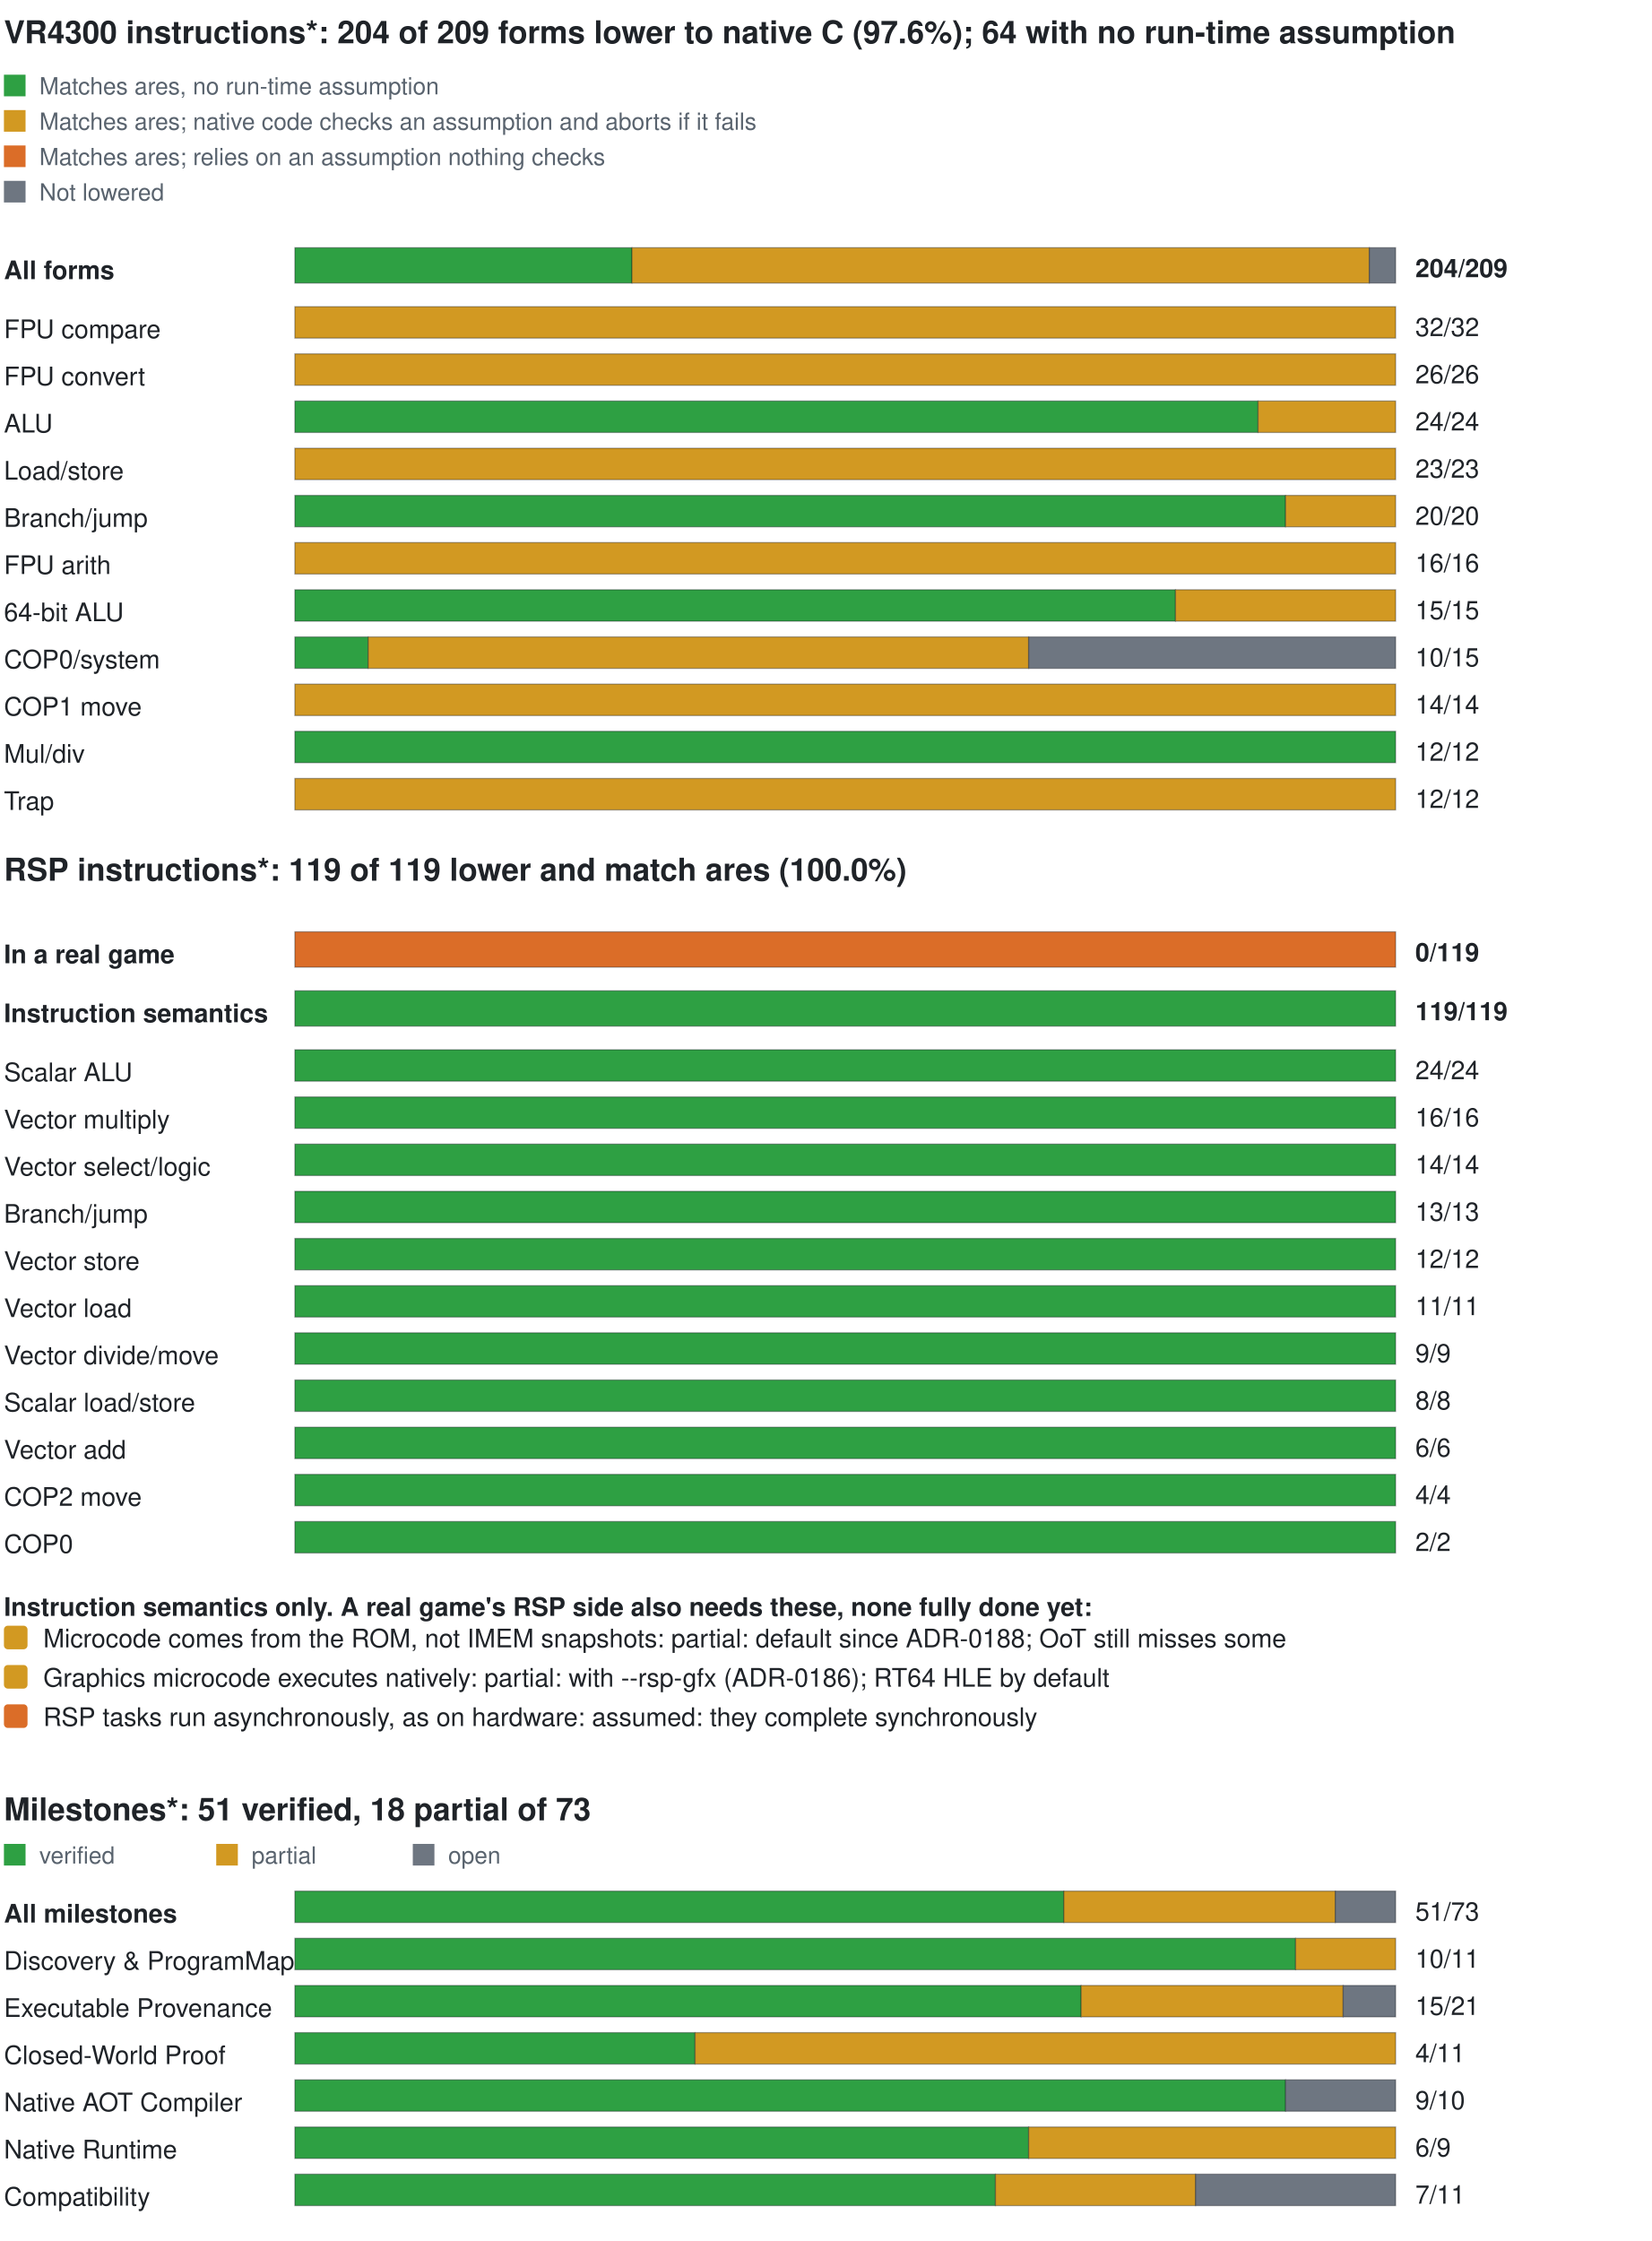
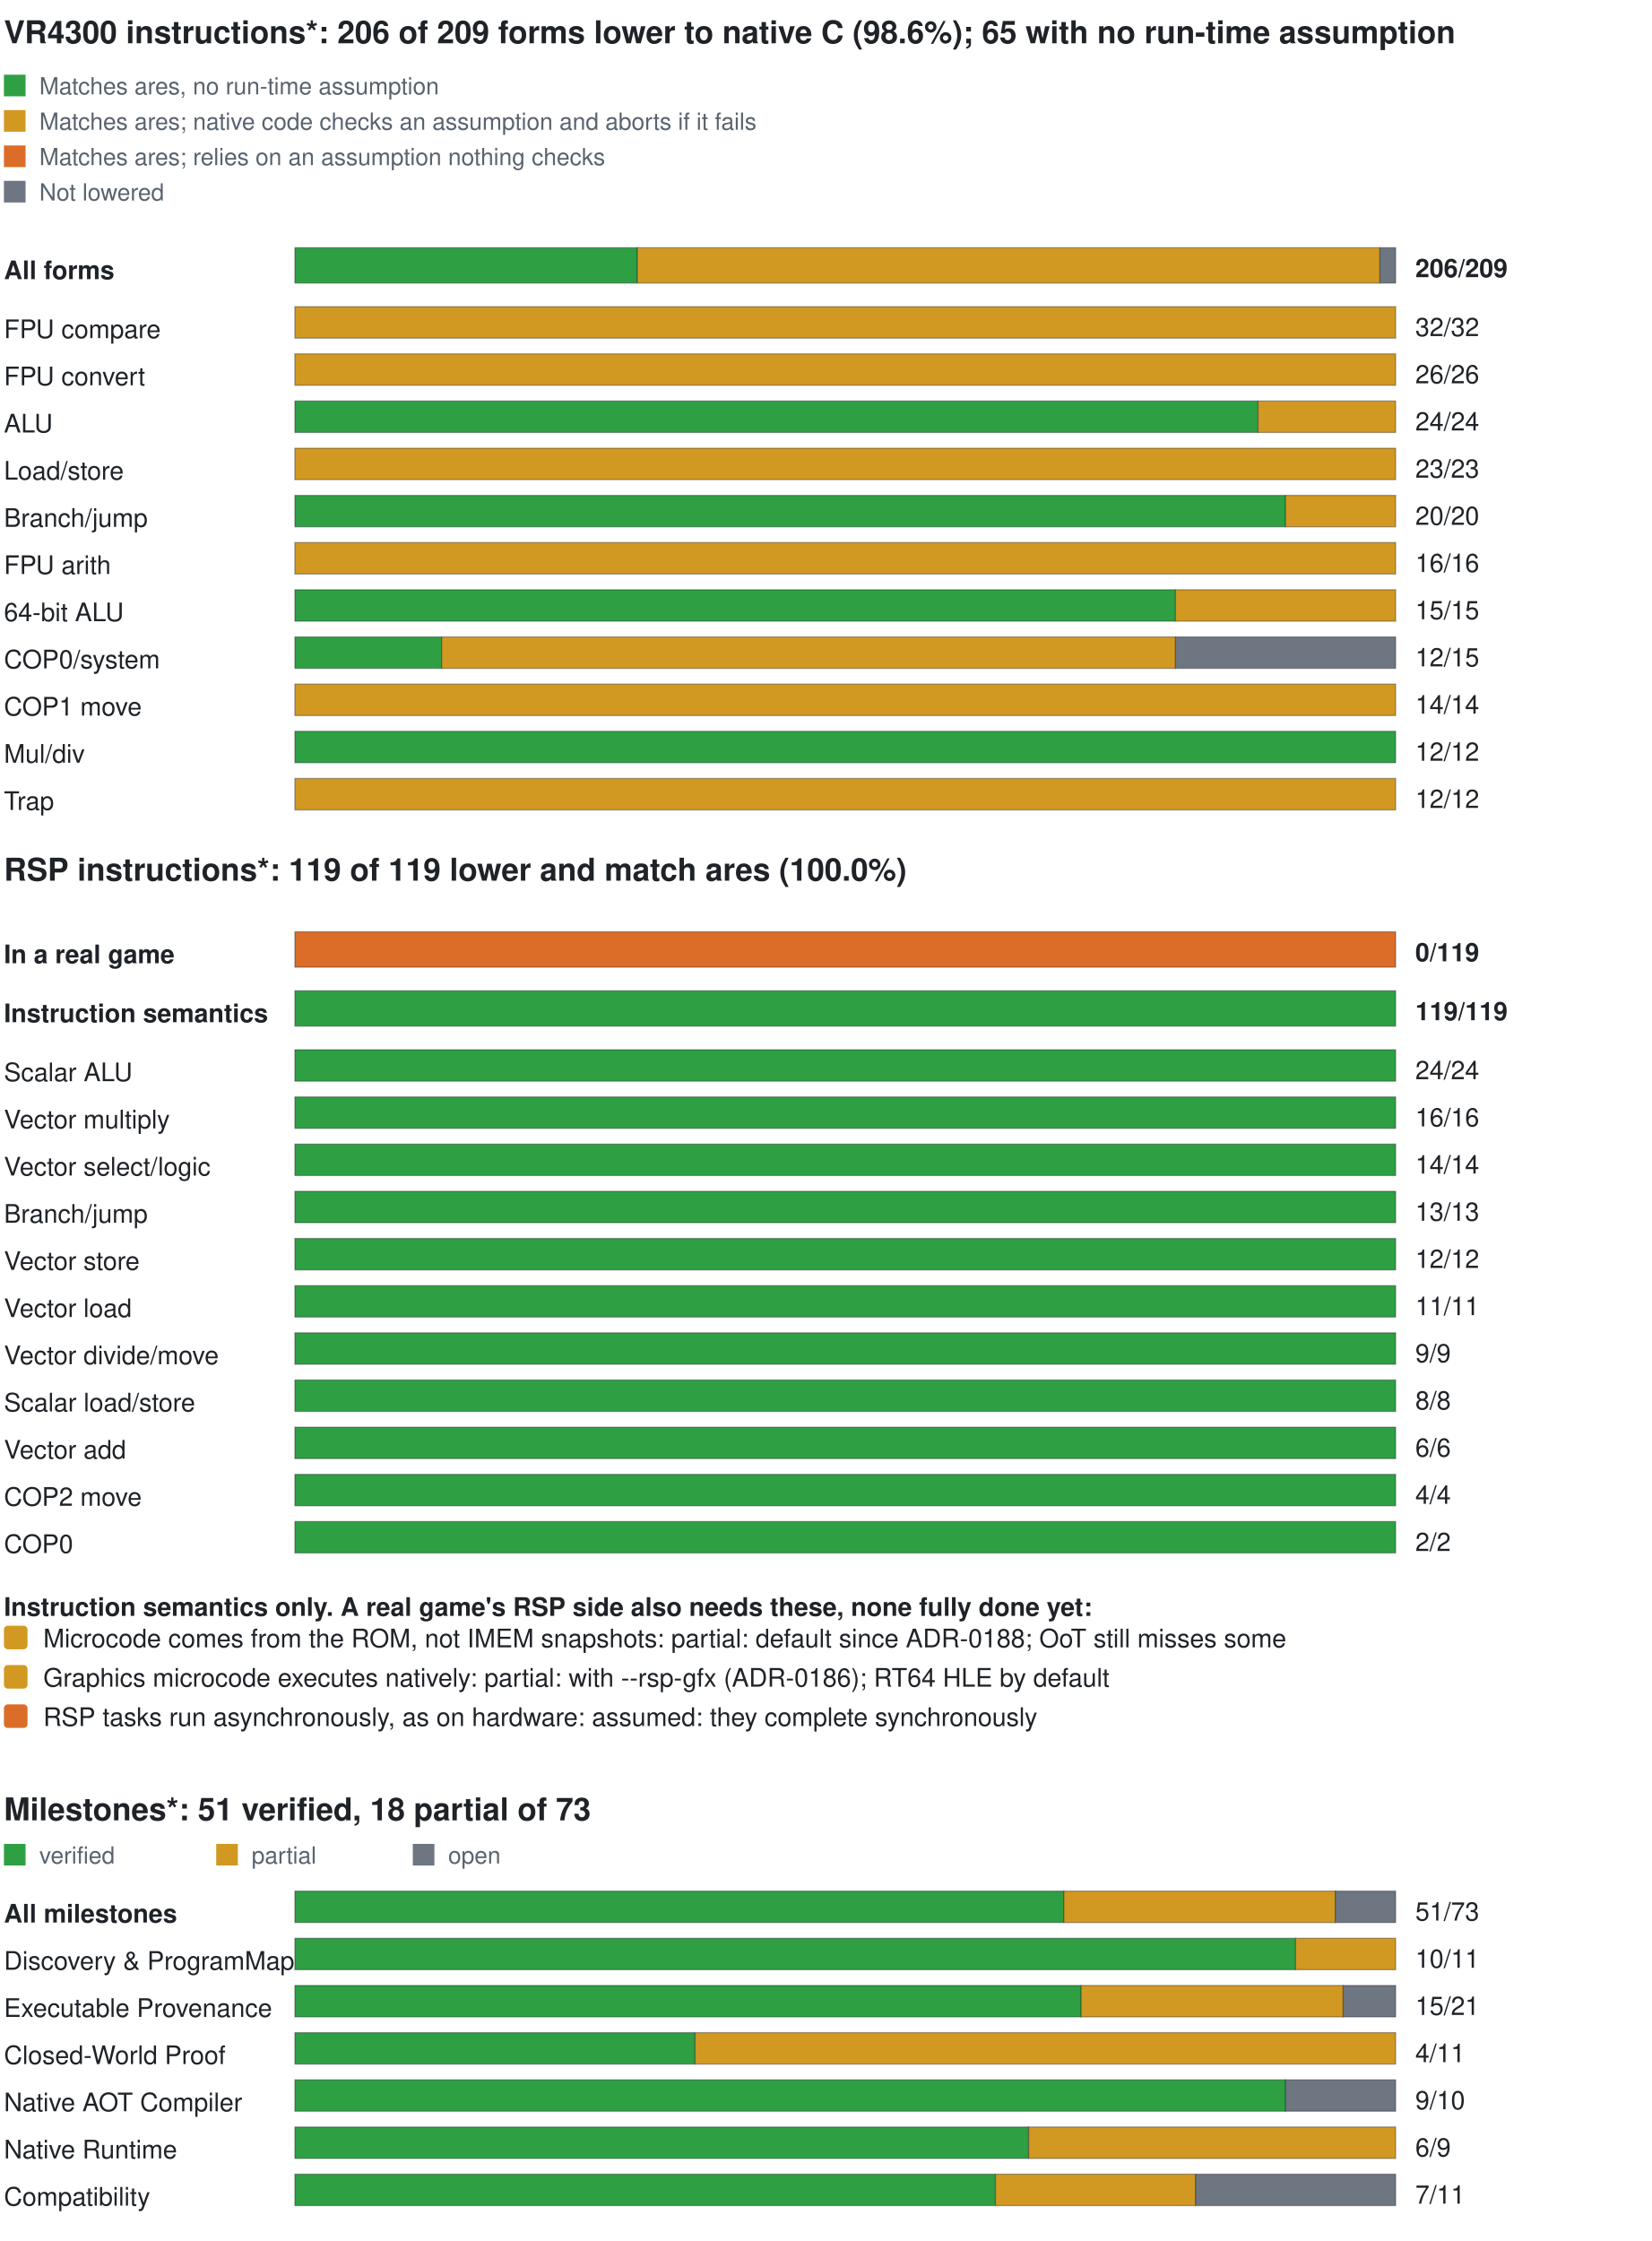
<svg xmlns="http://www.w3.org/2000/svg" viewBox="0 0 840 1140" width="840" height="1140" role="img" aria-label="Plaid coverage and assumptions">
  <style>text{font-family:-apple-system,"Segoe UI",Helvetica,Arial,sans-serif;fill:#1f2328}.h{font-size:16px;font-weight:600}.b{font-size:13px;font-weight:600}.t{font-size:13px}.s{font-size:12px;fill:#59636e}@media (prefers-color-scheme:dark){text{fill:#e6edf3}.s{fill:#9198a1}}</style>
-   <text x="2" y="22" class="h">VR4300 instructions*: 204 of 209 forms lower to native C (97.6%); 64 with no run-time assumption</text>
+   <text x="2" y="22" class="h">VR4300 instructions*: 206 of 209 forms lower to native C (98.6%); 65 with no run-time assumption</text>
  <rect x="2" y="38" width="11" height="11" fill="#2ea043" />
  <text x="20" y="48" class="s">Matches ares, no run-time assumption</text>
  <rect x="2" y="56" width="11" height="11" fill="#d29922" />
  <text x="20" y="66" class="s">Matches ares; native code checks an assumption and aborts if it fails</text>
  <rect x="2" y="74" width="11" height="11" fill="#db6d28" />
  <text x="20" y="84" class="s">Matches ares; relies on an assumption nothing checks</text>
  <rect x="2" y="92" width="11" height="11" fill="#6e7681" />
  <text x="20" y="102" class="s">Not lowered</text>
  <text x="2" y="142" class="b">All forms</text>
-   <rect x="150.0" y="126" width="171.5" height="18" fill="#2ea043" stroke="#0d1117" stroke-opacity=".35" stroke-width=".6" />
-   <rect x="321.5" y="126" width="375.1" height="18" fill="#d29922" stroke="#0d1117" stroke-opacity=".35" stroke-width=".6" />
-   <rect x="696.6" y="126" width="13.4" height="18" fill="#6e7681" stroke="#0d1117" stroke-opacity=".35" stroke-width=".6" />
-   <text x="720" y="141" class="b">204/209</text>
+   <rect x="150.0" y="126" width="174.2" height="18" fill="#2ea043" stroke="#0d1117" stroke-opacity=".35" stroke-width=".6" />
+   <rect x="324.2" y="126" width="377.8" height="18" fill="#d29922" stroke="#0d1117" stroke-opacity=".35" stroke-width=".6" />
+   <rect x="702.0" y="126" width="8.0" height="18" fill="#6e7681" stroke="#0d1117" stroke-opacity=".35" stroke-width=".6" />
+   <text x="720" y="141" class="b">206/209</text>
  <text x="2" y="172" class="t">FPU compare</text>
  <rect x="150.0" y="156" width="560.0" height="16" fill="#d29922" stroke="#0d1117" stroke-opacity=".35" stroke-width=".6" />
  <text x="720" y="171" class="t">32/32</text>
  <text x="2" y="196" class="t">FPU convert</text>
  <rect x="150.0" y="180" width="560.0" height="16" fill="#d29922" stroke="#0d1117" stroke-opacity=".35" stroke-width=".6" />
  <text x="720" y="195" class="t">26/26</text>
  <text x="2" y="220" class="t">ALU</text>
  <rect x="150.0" y="204" width="490.0" height="16" fill="#2ea043" stroke="#0d1117" stroke-opacity=".35" stroke-width=".6" />
  <rect x="640.0" y="204" width="70.0" height="16" fill="#d29922" stroke="#0d1117" stroke-opacity=".35" stroke-width=".6" />
  <text x="720" y="219" class="t">24/24</text>
  <text x="2" y="244" class="t">Load/store</text>
  <rect x="150.0" y="228" width="560.0" height="16" fill="#d29922" stroke="#0d1117" stroke-opacity=".35" stroke-width=".6" />
  <text x="720" y="243" class="t">23/23</text>
  <text x="2" y="268" class="t">Branch/jump</text>
  <rect x="150.0" y="252" width="504.0" height="16" fill="#2ea043" stroke="#0d1117" stroke-opacity=".35" stroke-width=".6" />
  <rect x="654.0" y="252" width="56.0" height="16" fill="#d29922" stroke="#0d1117" stroke-opacity=".35" stroke-width=".6" />
  <text x="720" y="267" class="t">20/20</text>
  <text x="2" y="292" class="t">FPU arith</text>
  <rect x="150.0" y="276" width="560.0" height="16" fill="#d29922" stroke="#0d1117" stroke-opacity=".35" stroke-width=".6" />
  <text x="720" y="291" class="t">16/16</text>
  <text x="2" y="316" class="t">64-bit ALU</text>
  <rect x="150.0" y="300" width="448.0" height="16" fill="#2ea043" stroke="#0d1117" stroke-opacity=".35" stroke-width=".6" />
  <rect x="598.0" y="300" width="112.0" height="16" fill="#d29922" stroke="#0d1117" stroke-opacity=".35" stroke-width=".6" />
  <text x="720" y="315" class="t">15/15</text>
  <text x="2" y="340" class="t">COP0/system</text>
-   <rect x="150.0" y="324" width="37.3" height="16" fill="#2ea043" stroke="#0d1117" stroke-opacity=".35" stroke-width=".6" />
-   <rect x="187.3" y="324" width="336.0" height="16" fill="#d29922" stroke="#0d1117" stroke-opacity=".35" stroke-width=".6" />
-   <rect x="523.3" y="324" width="186.7" height="16" fill="#6e7681" stroke="#0d1117" stroke-opacity=".35" stroke-width=".6" />
-   <text x="720" y="339" class="t">10/15</text>
+   <rect x="150.0" y="324" width="74.7" height="16" fill="#2ea043" stroke="#0d1117" stroke-opacity=".35" stroke-width=".6" />
+   <rect x="224.7" y="324" width="373.3" height="16" fill="#d29922" stroke="#0d1117" stroke-opacity=".35" stroke-width=".6" />
+   <rect x="598.0" y="324" width="112.0" height="16" fill="#6e7681" stroke="#0d1117" stroke-opacity=".35" stroke-width=".6" />
+   <text x="720" y="339" class="t">12/15</text>
  <text x="2" y="364" class="t">COP1 move</text>
  <rect x="150.0" y="348" width="560.0" height="16" fill="#d29922" stroke="#0d1117" stroke-opacity=".35" stroke-width=".6" />
  <text x="720" y="363" class="t">14/14</text>
  <text x="2" y="388" class="t">Mul/div</text>
  <rect x="150.0" y="372" width="560.0" height="16" fill="#2ea043" stroke="#0d1117" stroke-opacity=".35" stroke-width=".6" />
  <text x="720" y="387" class="t">12/12</text>
  <text x="2" y="412" class="t">Trap</text>
  <rect x="150.0" y="396" width="560.0" height="16" fill="#d29922" stroke="#0d1117" stroke-opacity=".35" stroke-width=".6" />
  <text x="720" y="411" class="t">12/12</text>
  <text x="2" y="448" class="h">RSP instructions*: 119 of 119 lower and match ares (100.0%)</text>
  <text x="2" y="490" class="b">In a real game</text>
  <rect x="150.0" y="474" width="560.0" height="18" fill="#db6d28" stroke="#0d1117" stroke-opacity=".35" stroke-width=".6" />
  <text x="720" y="489" class="b">0/119</text>
  <text x="2" y="520" class="b">Instruction semantics</text>
  <rect x="150.0" y="504" width="560.0" height="18" fill="#2ea043" stroke="#0d1117" stroke-opacity=".35" stroke-width=".6" />
  <text x="720" y="519" class="b">119/119</text>
  <text x="2" y="550" class="t">Scalar ALU</text>
  <rect x="150.0" y="534" width="560.0" height="16" fill="#2ea043" stroke="#0d1117" stroke-opacity=".35" stroke-width=".6" />
  <text x="720" y="549" class="t">24/24</text>
  <text x="2" y="574" class="t">Vector multiply</text>
  <rect x="150.0" y="558" width="560.0" height="16" fill="#2ea043" stroke="#0d1117" stroke-opacity=".35" stroke-width=".6" />
  <text x="720" y="573" class="t">16/16</text>
  <text x="2" y="598" class="t">Vector select/logic</text>
  <rect x="150.0" y="582" width="560.0" height="16" fill="#2ea043" stroke="#0d1117" stroke-opacity=".35" stroke-width=".6" />
  <text x="720" y="597" class="t">14/14</text>
  <text x="2" y="622" class="t">Branch/jump</text>
  <rect x="150.0" y="606" width="560.0" height="16" fill="#2ea043" stroke="#0d1117" stroke-opacity=".35" stroke-width=".6" />
  <text x="720" y="621" class="t">13/13</text>
  <text x="2" y="646" class="t">Vector store</text>
  <rect x="150.0" y="630" width="560.0" height="16" fill="#2ea043" stroke="#0d1117" stroke-opacity=".35" stroke-width=".6" />
  <text x="720" y="645" class="t">12/12</text>
  <text x="2" y="670" class="t">Vector load</text>
  <rect x="150.0" y="654" width="560.0" height="16" fill="#2ea043" stroke="#0d1117" stroke-opacity=".35" stroke-width=".6" />
  <text x="720" y="669" class="t">11/11</text>
  <text x="2" y="694" class="t">Vector divide/move</text>
  <rect x="150.0" y="678" width="560.0" height="16" fill="#2ea043" stroke="#0d1117" stroke-opacity=".35" stroke-width=".6" />
  <text x="720" y="693" class="t">9/9</text>
  <text x="2" y="718" class="t">Scalar load/store</text>
  <rect x="150.0" y="702" width="560.0" height="16" fill="#2ea043" stroke="#0d1117" stroke-opacity=".35" stroke-width=".6" />
  <text x="720" y="717" class="t">8/8</text>
  <text x="2" y="742" class="t">Vector add</text>
  <rect x="150.0" y="726" width="560.0" height="16" fill="#2ea043" stroke="#0d1117" stroke-opacity=".35" stroke-width=".6" />
  <text x="720" y="741" class="t">6/6</text>
  <text x="2" y="766" class="t">COP2 move</text>
  <rect x="150.0" y="750" width="560.0" height="16" fill="#2ea043" stroke="#0d1117" stroke-opacity=".35" stroke-width=".6" />
  <text x="720" y="765" class="t">4/4</text>
  <text x="2" y="790" class="t">COP0</text>
  <rect x="150.0" y="774" width="560.0" height="16" fill="#2ea043" stroke="#0d1117" stroke-opacity=".35" stroke-width=".6" />
  <text x="720" y="789" class="t">2/2</text>
  <text x="2" y="822" class="b">Instruction semantics only. A real game's RSP side also needs these, none fully done yet:</text>
  <rect x="2" y="827" width="12" height="12" rx="2" fill="#d29922" />
  <text x="22" y="838" class="t">Microcode comes from the ROM, not IMEM snapshots: partial: default since ADR-0188; OoT still misses some</text>
  <rect x="2" y="847" width="12" height="12" rx="2" fill="#d29922" />
  <text x="22" y="858" class="t">Graphics microcode executes natively: partial: with --rsp-gfx (ADR-0186); RT64 HLE by default</text>
  <rect x="2" y="867" width="12" height="12" rx="2" fill="#db6d28" />
  <text x="22" y="878" class="t">RSP tasks run asynchronously, as on hardware: assumed: they complete synchronously</text>
  <text x="2" y="926" class="h">Milestones*: 51 verified, 18 partial of 73</text>
  <rect x="2" y="938" width="11" height="11" fill="#2ea043" />
  <text x="20" y="948" class="s">verified</text>
  <rect x="110" y="938" width="11" height="11" fill="#d29922" />
  <text x="128" y="948" class="s">partial</text>
  <rect x="210" y="938" width="11" height="11" fill="#6e7681" />
  <text x="228" y="948" class="s">open</text>
  <text x="2" y="978" class="b">All milestones</text>
  <rect x="150.0" y="962" width="391.2" height="16" fill="#2ea043" stroke="#0d1117" stroke-opacity=".35" stroke-width=".6" />
  <rect x="541.2" y="962" width="138.1" height="16" fill="#d29922" stroke="#0d1117" stroke-opacity=".35" stroke-width=".6" />
  <rect x="679.3" y="962" width="30.7" height="16" fill="#6e7681" stroke="#0d1117" stroke-opacity=".35" stroke-width=".6" />
  <text x="720" y="977" class="t">51/73</text>
  <text x="2" y="1002" class="t">Discovery &amp; ProgramMap</text>
  <rect x="150.0" y="986" width="509.1" height="16" fill="#2ea043" stroke="#0d1117" stroke-opacity=".35" stroke-width=".6" />
  <rect x="659.1" y="986" width="50.9" height="16" fill="#d29922" stroke="#0d1117" stroke-opacity=".35" stroke-width=".6" />
  <text x="720" y="1001" class="t">10/11</text>
  <text x="2" y="1026" class="t">Executable Provenance</text>
  <rect x="150.0" y="1010" width="400.0" height="16" fill="#2ea043" stroke="#0d1117" stroke-opacity=".35" stroke-width=".6" />
  <rect x="550.0" y="1010" width="133.3" height="16" fill="#d29922" stroke="#0d1117" stroke-opacity=".35" stroke-width=".6" />
  <rect x="683.3" y="1010" width="26.7" height="16" fill="#6e7681" stroke="#0d1117" stroke-opacity=".35" stroke-width=".6" />
  <text x="720" y="1025" class="t">15/21</text>
  <text x="2" y="1050" class="t">Closed-World Proof</text>
  <rect x="150.0" y="1034" width="203.6" height="16" fill="#2ea043" stroke="#0d1117" stroke-opacity=".35" stroke-width=".6" />
  <rect x="353.6" y="1034" width="356.4" height="16" fill="#d29922" stroke="#0d1117" stroke-opacity=".35" stroke-width=".6" />
  <text x="720" y="1049" class="t">4/11</text>
  <text x="2" y="1074" class="t">Native AOT Compiler</text>
  <rect x="150.0" y="1058" width="504.0" height="16" fill="#2ea043" stroke="#0d1117" stroke-opacity=".35" stroke-width=".6" />
  <rect x="654.0" y="1058" width="56.0" height="16" fill="#6e7681" stroke="#0d1117" stroke-opacity=".35" stroke-width=".6" />
  <text x="720" y="1073" class="t">9/10</text>
  <text x="2" y="1098" class="t">Native Runtime</text>
  <rect x="150.0" y="1082" width="373.3" height="16" fill="#2ea043" stroke="#0d1117" stroke-opacity=".35" stroke-width=".6" />
  <rect x="523.3" y="1082" width="186.7" height="16" fill="#d29922" stroke="#0d1117" stroke-opacity=".35" stroke-width=".6" />
  <text x="720" y="1097" class="t">6/9</text>
  <text x="2" y="1122" class="t">Compatibility</text>
  <rect x="150.0" y="1106" width="356.4" height="16" fill="#2ea043" stroke="#0d1117" stroke-opacity=".35" stroke-width=".6" />
  <rect x="506.4" y="1106" width="101.8" height="16" fill="#d29922" stroke="#0d1117" stroke-opacity=".35" stroke-width=".6" />
  <rect x="608.2" y="1106" width="101.8" height="16" fill="#6e7681" stroke="#0d1117" stroke-opacity=".35" stroke-width=".6" />
  <text x="720" y="1121" class="t">7/11</text>
</svg>
